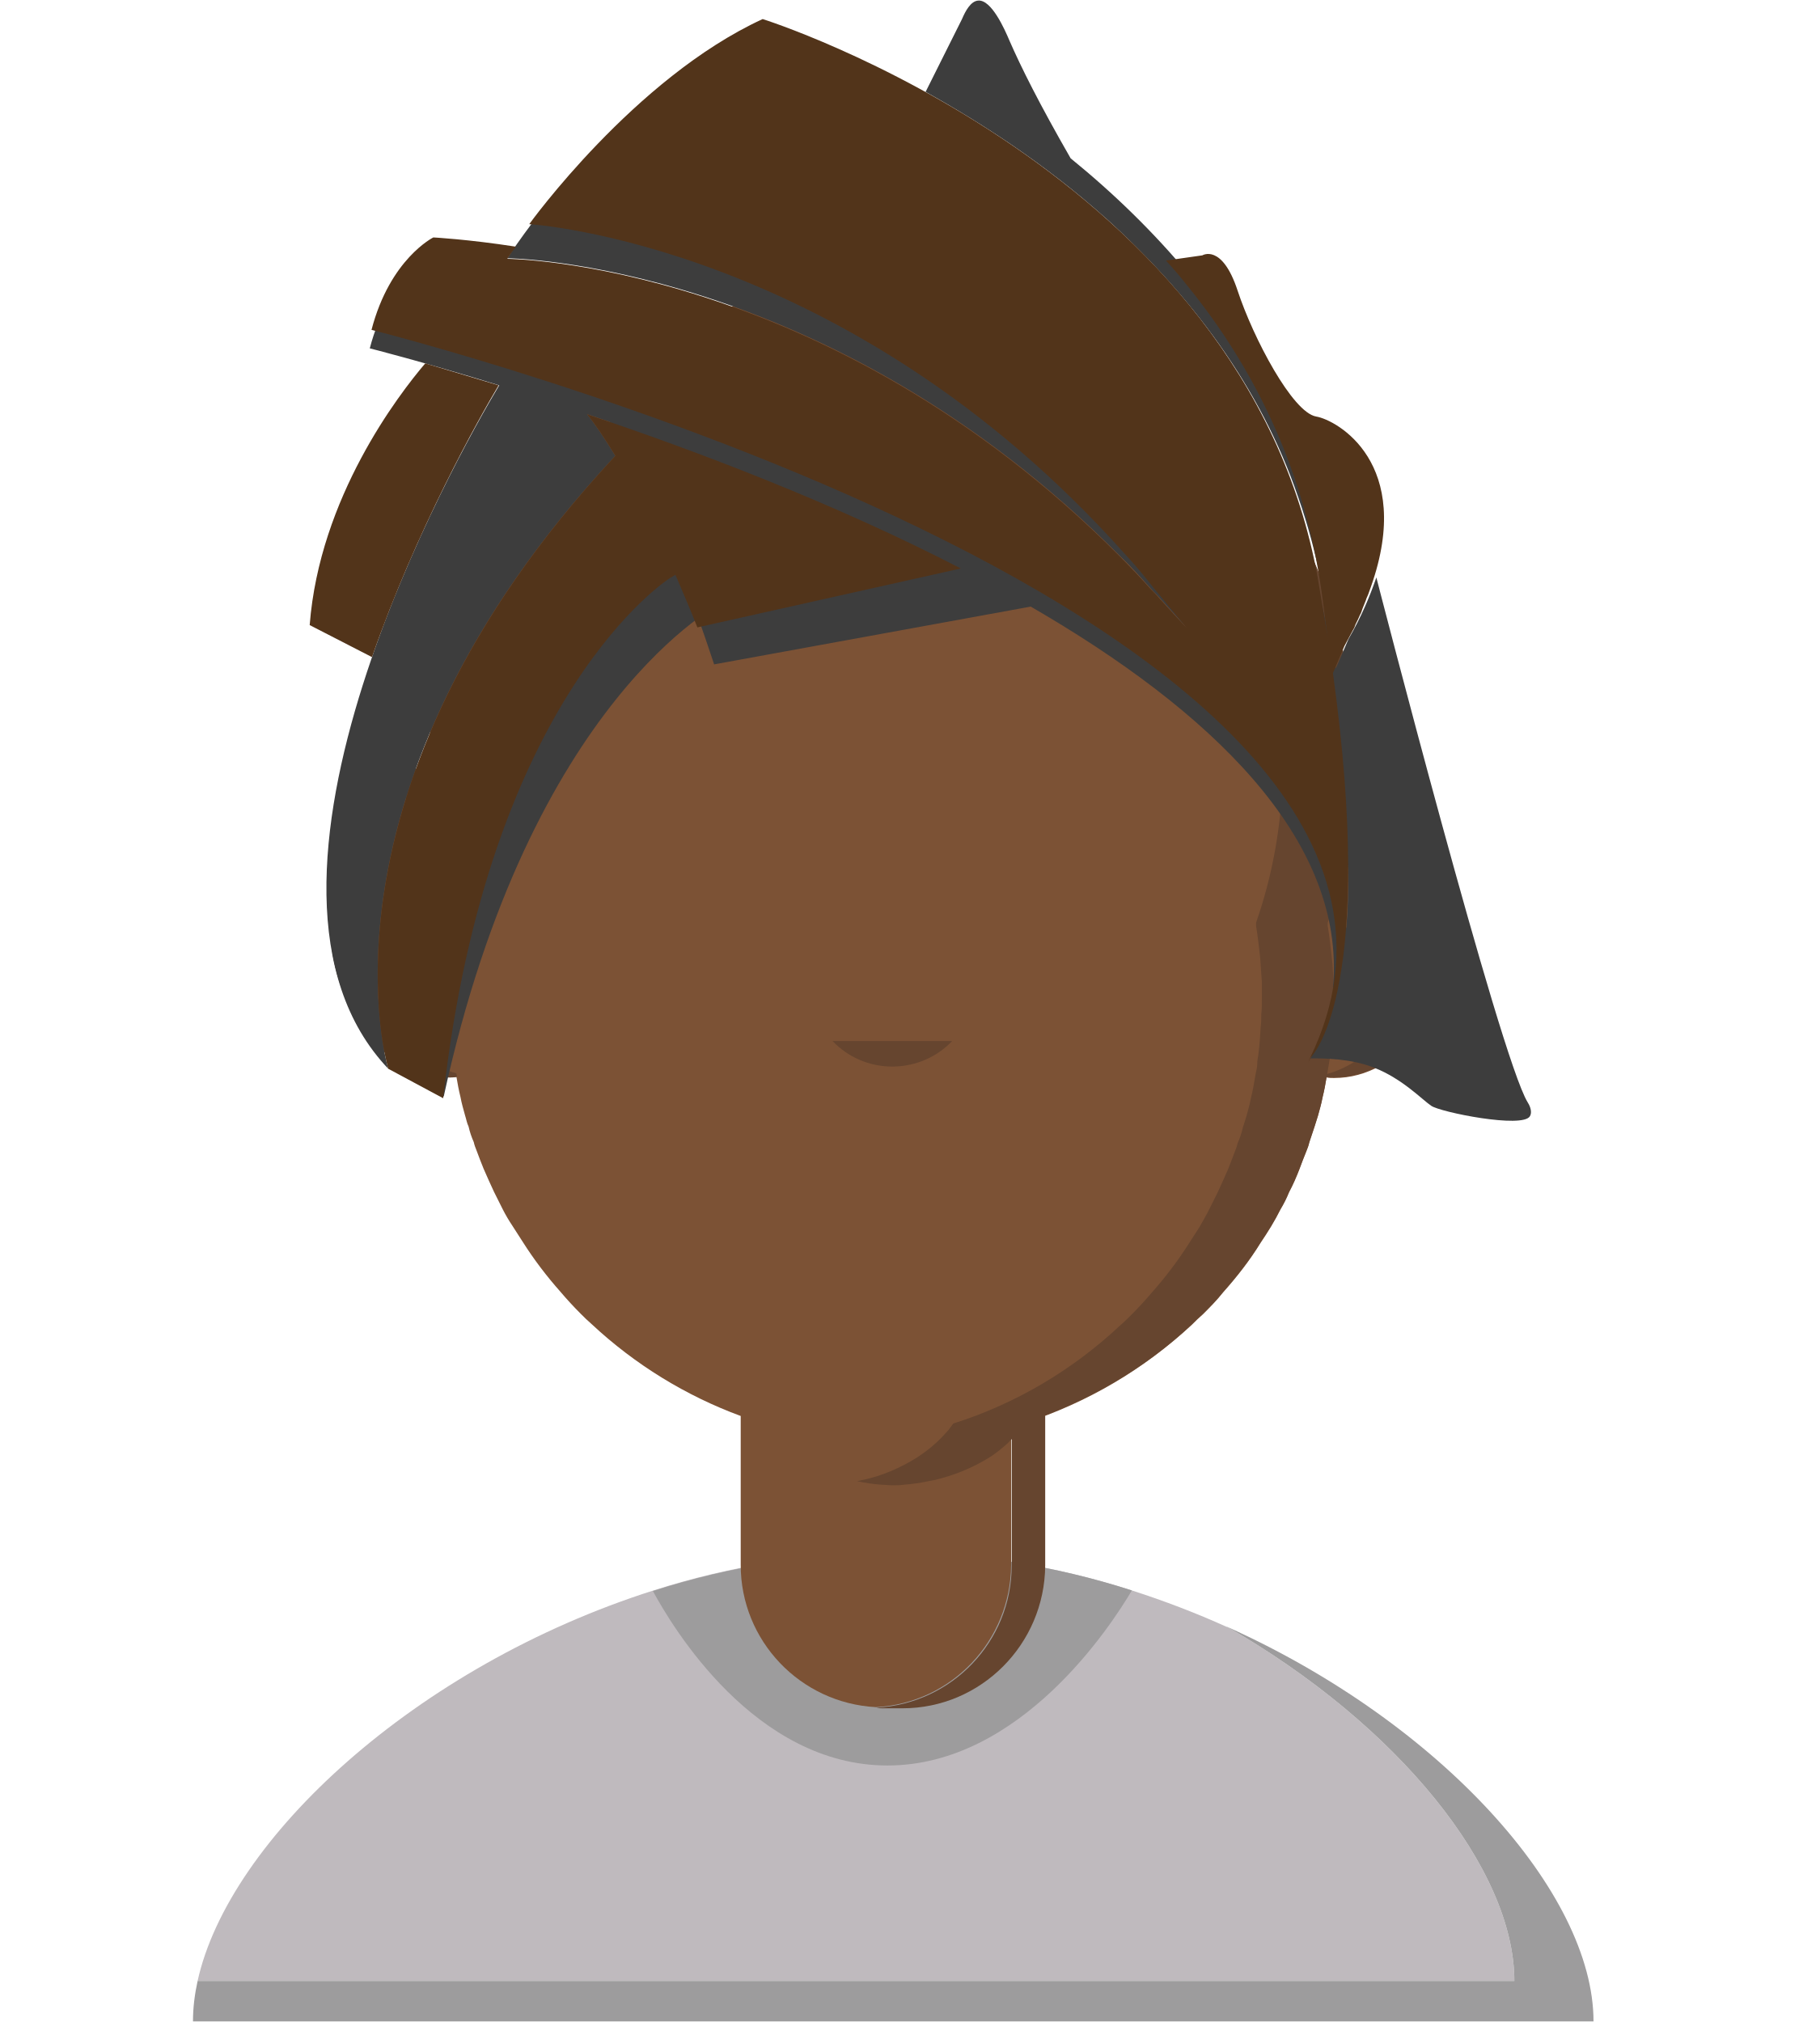
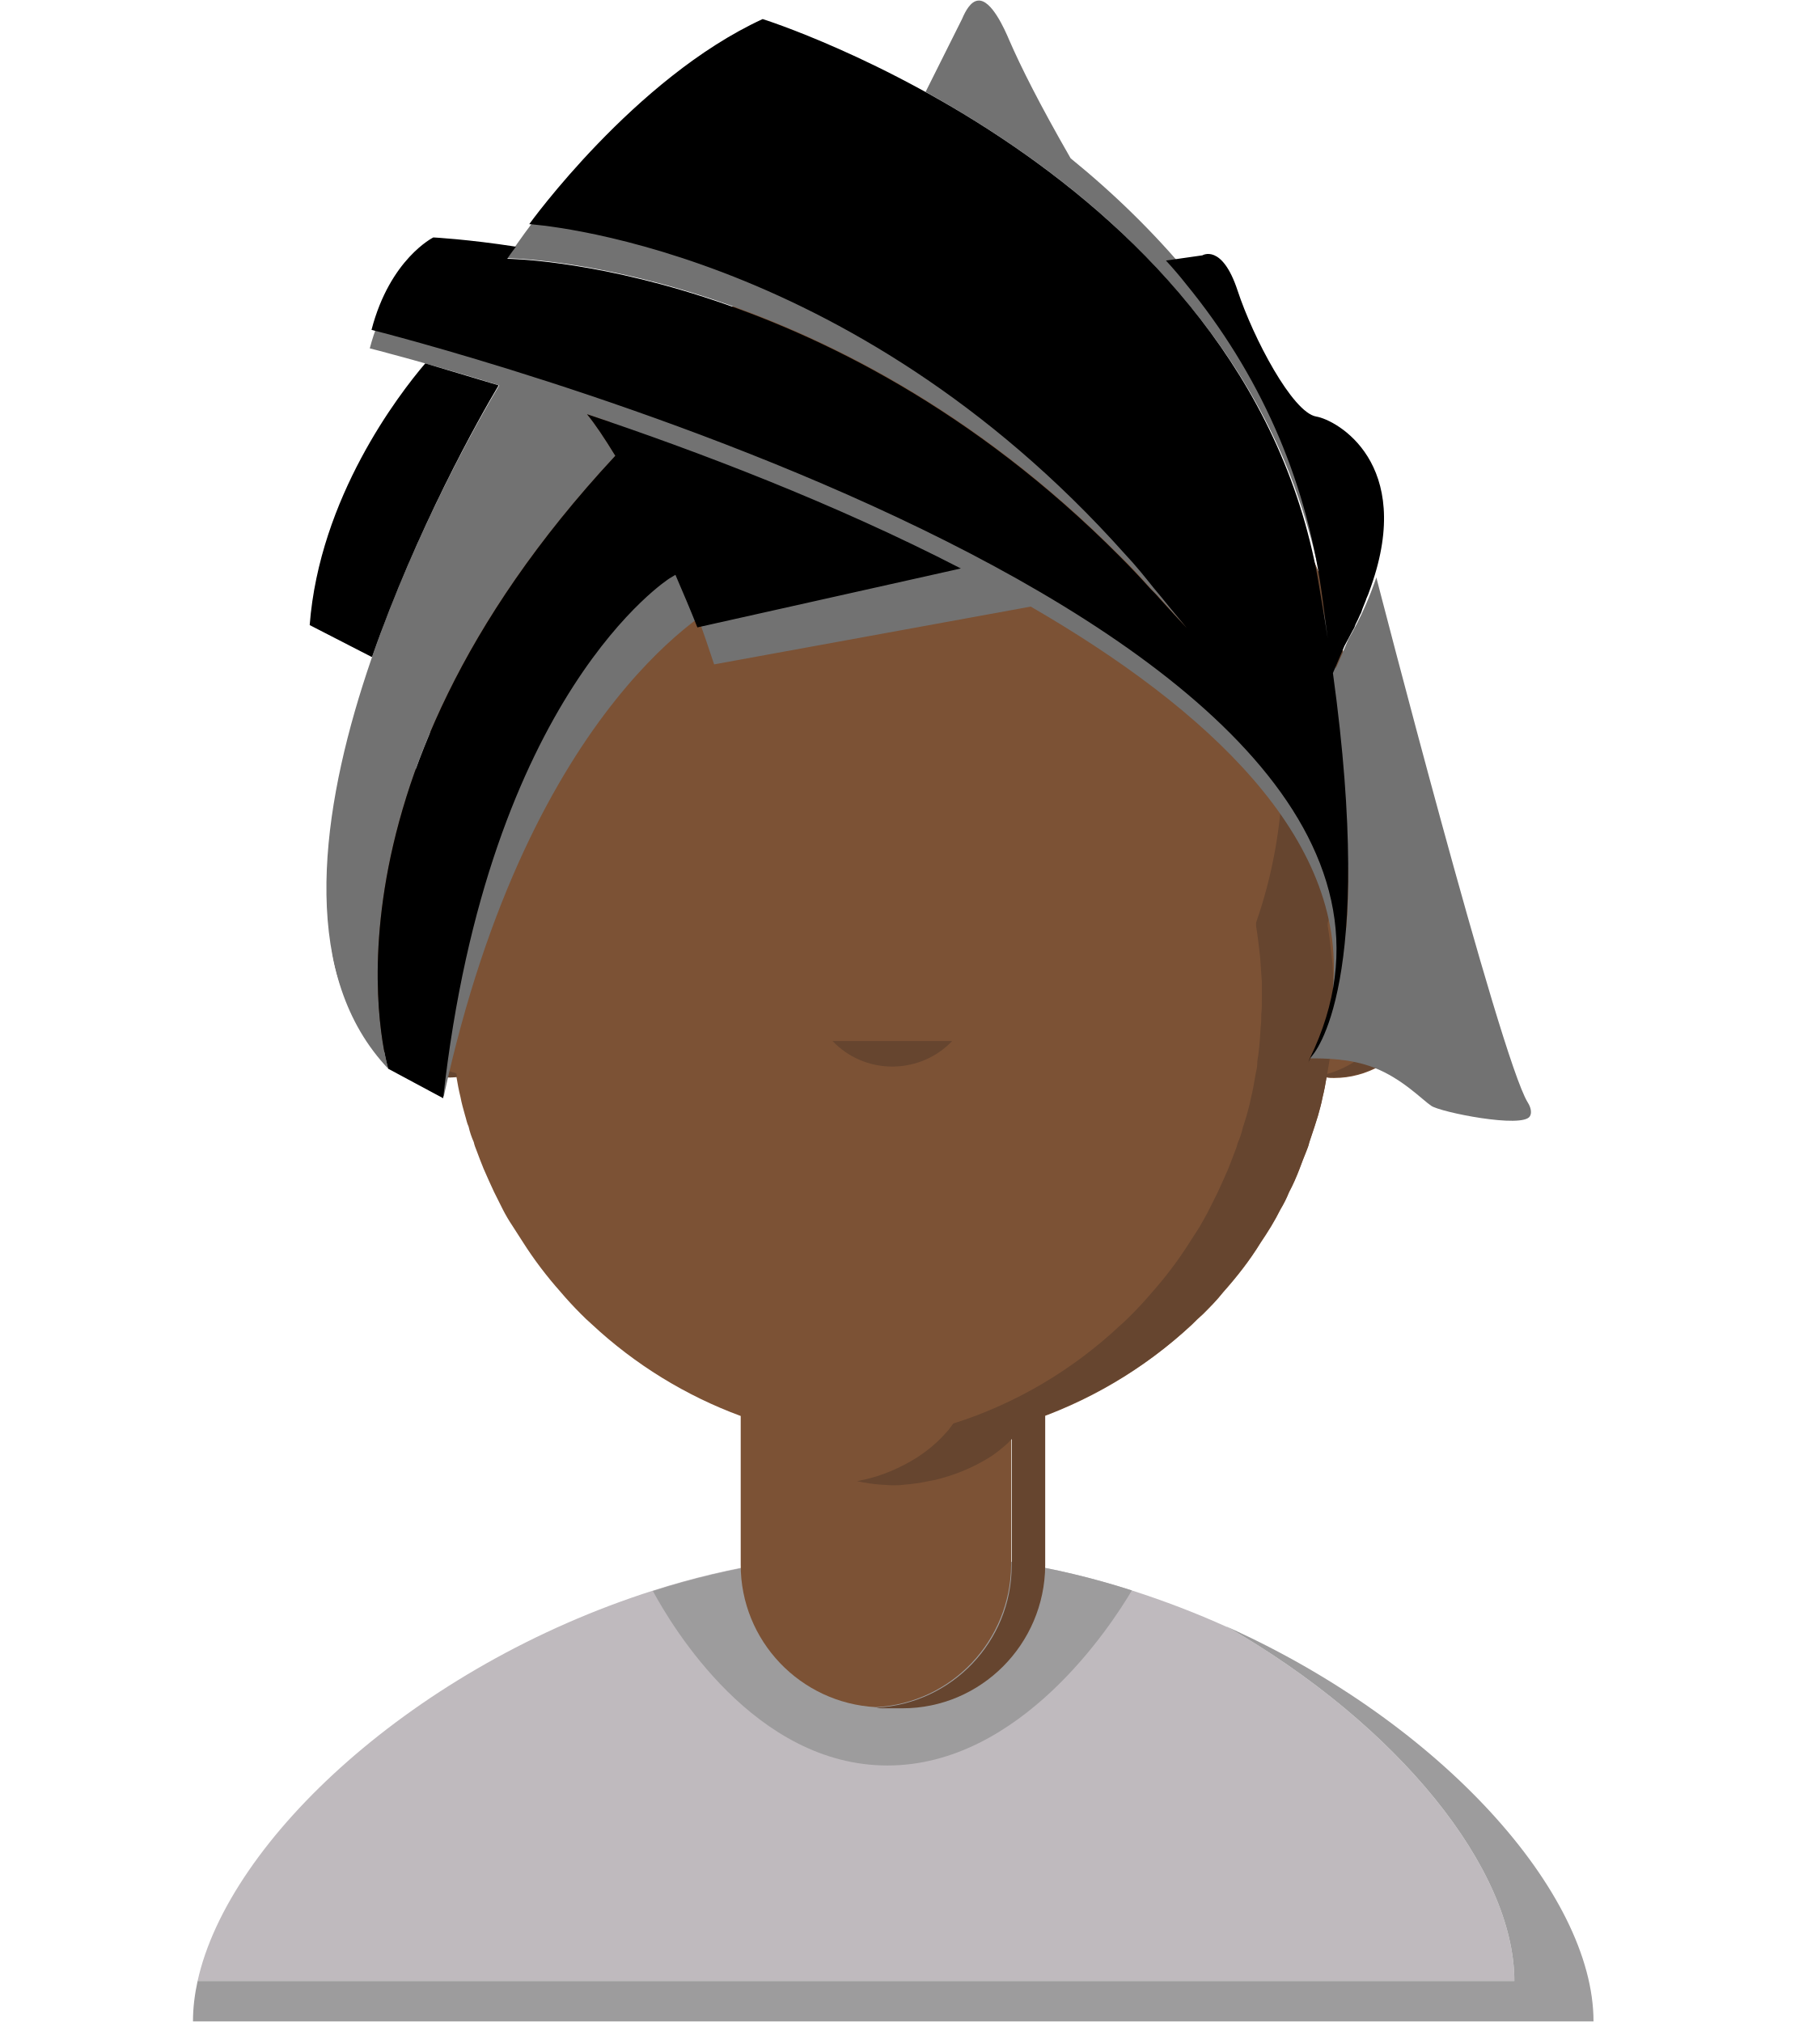
<svg xmlns="http://www.w3.org/2000/svg" version="1.1" id="adult24" x="0px" y="0px" viewBox="0 0 315 350" style="enable-background:new 0 0 315 350;" xml:space="preserve">
  <style type="text/css">
		.st0{fill:#BFBABE;}
		.st1{fill:#9D9C9D;}
		.st2{fill:#7C5235;}
		.st3{fill:#66452F;}
		.st4{fill:#3D3D3D;}
		.st5{fill:#52341A;}
		.st6{display:none;}
		.st7{display:inline;}
		.st9{fill:#727272;}
	</style>
  <path id="shirt" class="st0" d="M262.1,342.9H34.2c5.4-24.5,37.7-54.5,78.9-67.6c13.4-4.3,27.4-6.5,41.5-6.6c14,0.1,28,2.3,41.3,6.6  c5.6,1.8,11.1,3.9,16.4,6.3c0,0,0,0,0.1,0C242,298.6,262.1,323.5,262.1,342.9" />
  <path id="Tracé_9712_6_" class="st1" d="M275.8,349.9H33.4c0-2.4,0.3-4.7,0.8-7h227.9c0-19.4-20.1-44.3-49.7-61.3   C249.3,298.2,275.8,327.6,275.8,349.9" />
  <path id="Tracé_9714_6_" class="st1" d="M195.9,275.3c-3.6,6.1-19.3,30.3-42.3,30.3s-37.3-24.1-40.6-30.2   c13.4-4.3,27.4-6.5,41.5-6.6C168.6,268.8,182.6,271,195.9,275.3" />
  <path id="face" class="st2" d="M234.5,132.5L234.5,132.5L234.5,132.5L234.5,132.5c0-0.3,0-0.6,0-0.9c0-46.2-35.9-83.7-80.1-83.7  s-80.1,37.5-80.1,83.7c0,0.3,0,0.6,0,0.9l0,0l0,0c-9.8,2.2-17.2,13.3-17.2,26.8c0,15,9.3,27.2,20.7,27.2c0.4,0,0.8,0,1.2-0.1  c0.2,1.2,0.4,2.3,0.7,3.5c0.2,1.1,0.5,2.1,0.8,3.2c0.2,0.6,0.3,1.3,0.6,1.9c0.2,0.9,0.5,1.8,0.9,2.7c0.1,0.5,0.3,1,0.5,1.5  c0.4,1.1,0.8,2.1,1.2,3.1c0.6,1.4,1.2,2.7,1.8,4c0.5,1,1,2,1.5,3s1.1,2,1.7,2.9s1.2,1.9,1.8,2.8c1.9,3,4.1,5.9,6.5,8.6  c1.1,1.3,2.3,2.6,3.5,3.8c0.6,0.6,1.2,1.2,1.9,1.8c7.5,7,16.3,12.4,25.8,15.9v25.8c0,13.1,10.3,23.9,23.4,24.6  c13.1-0.7,23.3-11.5,23.4-24.6V249c0.5-0.5,0.9-0.9,1.4-1.4l0,0c0.1,0,0.1-0.1,0.1-0.1c0.3-0.4,0.6-0.8,0.9-1.2  c10.8-3.5,20.6-9.3,28.9-17c0.6-0.6,1.2-1.2,1.9-1.8c1.2-1.2,2.4-2.4,3.5-3.8c2.4-2.7,4.6-5.5,6.5-8.6c0.6-0.9,1.2-1.8,1.8-2.8  s1.1-1.9,1.6-2.9c0.6-1,1.1-2,1.5-3c0.7-1.3,1.3-2.7,1.8-4c0.4-1.1,0.8-2.1,1.2-3.1c0.2-0.5,0.4-1,0.5-1.5c0.3-0.9,0.6-1.8,0.9-2.7  c0.2-0.6,0.4-1.3,0.6-1.9c0.3-1.1,0.6-2.1,0.8-3.2c0.3-1.2,0.5-2.3,0.7-3.5l0,0c0.4,0.1,0.8,0.1,1.3,0.1c11.4,0,20.7-12.2,20.7-27.2  C251.7,145.9,244.2,134.7,234.5,132.5z" />
  <path id="Tracé_9710_6_" class="st3" d="M57.1,159.3c0,15,9.3,27.2,20.7,27.2c0.4,0,0.8,0,1.3-0.1c0-0.2-0.1-0.4-0.1-0.6   c-9.3-2.6-16.4-13.5-16.4-26.6c0-2.8,0.3-5.6,1-8.3c1.4-6.6,5.2-12.4,10.7-16.2c0-0.7-0.1-1.5-0.1-2.3l0,0   c-7.7,1.8-13.9,9-16.2,18.5C57.5,153.7,57.1,156.5,57.1,159.3" />
  <path class="st3" d="M250.7,151c-2.3-9.5-8.5-16.8-16.2-18.5l0,0c0,0.8,0,1.5-0.1,2.3c5.5,3.8,9.4,9.6,10.7,16.2   c0.7,2.7,1,5.5,1,8.3c0,13.1-7,24-16.4,26.6c0.1-0.6,0.2-1.2,0.3-1.7c0.1-0.6,0.2-1.1,0.2-1.7c0.2-1.6,0.4-3.2,0.4-4.8   c0.1-0.7,0.1-1.4,0.1-2.1c0.1-0.9,0.1-1.9,0.1-2.8s0-1.9,0-2.8c-0.1-1.4-0.1-2.9-0.3-4.3c-0.2-1.8-0.4-3.6-0.7-5.4v-0.4v-0.2   c2.7-8,4.3-16.4,4.6-24.9c0-0.7,0.1-1.5,0.1-2.3l0,0v-0.9c0-16.6-4.7-32.9-13.7-46.9c2.7,11,1.3,26.4,1.3,46.9v0.9l0,0   c0,0.8,0,1.5-0.1,2.3c-0.3,8.5-1.8,16.9-4.6,24.9v0.2v0.4c0.3,1.8,0.5,3.6,0.7,5.4c0.1,1.4,0.2,2.8,0.3,4.3c0,0.9,0,1.8,0,2.8   c0,0.9,0,1.9-0.1,2.8c0,0.7,0,1.4-0.1,2.1c-0.1,1.6-0.2,3.3-0.4,4.8c-0.1,0.6-0.2,1.1-0.2,1.7s-0.2,1.2-0.3,1.8l-0.1,0.6   c-0.2,1.2-0.4,2.3-0.7,3.5c-0.2,1.1-0.5,2.1-0.8,3.2c-0.2,0.6-0.4,1.3-0.6,1.9c-0.2,0.9-0.5,1.8-0.9,2.7c-0.1,0.5-0.3,1-0.5,1.5   c-0.4,1.1-0.8,2.1-1.2,3.1c-0.6,1.4-1.2,2.7-1.8,4c-0.5,1-1,2-1.5,3s-1.1,2-1.6,2.9c-0.6,0.9-1.2,1.9-1.8,2.8   c-1.9,3-4.1,5.9-6.5,8.6c-1.1,1.3-2.3,2.6-3.5,3.8c-0.6,0.6-1.2,1.2-1.9,1.8c-8.2,7.7-18.1,13.6-28.9,17c-0.3,0.4-0.6,0.8-0.9,1.2   l-0.1,0.1l0,0c-1.2,1.4-2.5,2.6-4,3.7c-0.4,0.3-0.9,0.6-1.3,0.9c-2.9,1.8-6.1,3.2-9.5,3.9l-0.9,0.2h0.1c1.4,0.3,2.8,0.5,4.2,0.6   c0.6,0,1.2,0.1,1.9,0.1s1.2,0,1.9-0.1c1.4-0.1,2.8-0.3,4.2-0.6c0.4-0.1,0.7-0.1,1.1-0.2c3.4-0.8,6.6-2.1,9.5-3.9   c0.5-0.3,0.9-0.6,1.3-0.9c0.9-0.7,1.8-1.4,2.6-2.3V271c0,13.1-10.3,23.9-23.4,24.6c0.4,0.1,0.8,0.1,1.2,0.1h3.3   c13.6,0,24.6-11.1,24.7-24.7v-26c9.4-3.6,18.1-8.9,25.4-15.8c0.6-0.6,1.2-1.2,1.9-1.8c1.2-1.2,2.4-2.4,3.5-3.8   c2.4-2.7,4.6-5.5,6.5-8.6c0.6-0.9,1.2-1.8,1.8-2.8s1.1-1.9,1.6-2.9c0.6-1,1.1-2,1.5-3c0.7-1.3,1.3-2.7,1.8-4   c0.4-1.1,0.8-2.1,1.2-3.1c0.2-0.5,0.4-1,0.5-1.5c0.3-0.9,0.6-1.8,0.9-2.7c0.2-0.6,0.4-1.3,0.6-1.9c0.3-1.1,0.6-2.1,0.8-3.2   c0.3-1.2,0.5-2.3,0.7-3.5l0,0c0.4,0.1,0.8,0.1,1.3,0.1c11.4,0,20.7-12.2,20.7-27.2C251.7,156.5,251.3,153.7,250.7,151z" />
  <path id="Tracé_9722_6_" class="st3" d="M144.1,180.2c5.4,5.7,14.5,5.9,20.2,0.5c0.2-0.2,0.3-0.3,0.5-0.5" />
-   <path id="hair-dark" class="st4" d="M67.8,183.8c0,0-9.7-49.3,49.8-101.5c2.4,5.1,5.3,11.9,8.4,21.5l-1,0.5c0,0-33.2,16.5-48.2,85.5  L67.8,183.8z M264.4,190.8c-4.8-7.8-26.2-90.9-26.2-90.9l0,0.1c-1.1,3.2-2.6,6.8-4.8,10.6l-2.2,5.1c-0.5-5-1.1-9.9-1.8-14.9  c-2.8-19.7-10.9-37.6-23.4-53c-6.2-7.5-13.2-14.3-20.7-20.4c-5.4-9.4-8.6-15.8-10.6-20.4c-0.8-1.9-3.1-7.1-5.4-6.9  c-1.3,0.1-2.2,1.8-2.8,3.2l-6.3,12.6c9.7,5.4,20.7,12.5,31.1,21.8c0,0,0-0.1-0.1-0.1C206,50.9,218.2,67,224.7,86.1  c3.3,9.4,5.2,19.6,6.4,29.8l0,0c-1-5.3-2.2-11.1-3.7-17.3C211,28.8,126.2,7.1,126.2,7.1c-21.6,11.4-38.4,37.6-38.4,37.6  s55.2,0.4,106,51.5l0,0c1.9,1.8,3.6,3.7,5.3,5.6c0.5,0.6,1.1,1.1,1.6,1.7c16.3,18.1,18.7,17.8,31.8,44.7c0,0,0.3,0.7,0.8,2  c0.1,3.8,0,7.3-0.3,10.5c-0.7-4.4-2.9-7.6-2.9-7.6c-11.6-27.6-14-27.4-29.3-46.4c-0.5-0.6-1-1.2-1.5-1.8  c-22.8-29-68.4-48.3-68.4-48.3c-20.5-10.2-56.2-12.3-56.2-12.3s-7.5,3.7-10.7,16c0,0,8.8,2.2,22.4,6.4C79,79,37.2,153.4,67.2,185  c0,0-14.7-48.1,39.2-106l0.1-0.1c-1.9-3.1-3.5-5.5-4.9-7.2c1.3,0.4,2.6,0.9,3.9,1.3c4.2,6.6,10.5,19,18.1,42l54.8-10  c30.6,17.7,54.7,40.1,52.3,66l0.5,0c0-0.1,0.1-0.1,0.1-0.2c-1.7,7.3-4,11.6-4.5,12.4c2.4,0,6.9,0,11,1.6c4.9,1.9,8.4,5.6,9.9,6.6  c1.5,1.1,15.9,4,17.1,1.8C265.3,192.3,264.6,191.1,264.4,190.8z" />
-   <path id="hair-light" class="st5" d="M86.3,66.7c-3.4,5.7-14.2,24.9-21.9,47h-0.1l-10.7-5.5c1.7-22.1,15.4-39.9,20-45.3  C77,63.9,81.3,65.2,86.3,66.7z M227.8,72.1c-4.1-0.7-10.9-13.6-13.6-21.8c-2.7-8.2-6.1-6.1-6.1-6.1l-6.3,0.9  c1.2,1.3,2.4,2.7,3.5,4.1c12.6,15.4,20.6,33.3,23.4,53c0.4,2.8,0.7,5.5,1.1,8.3c-0.5-3.3-1.1-6.7-1.7-10.3  C215.5,29.5,132,3.3,132,3.3c-22.2,10.2-40.4,35.5-40.4,35.5s55.1,3.3,103.1,57.1l0,0c1.8,1.9,3.4,3.9,5,5.9c0.5,0.6,1,1.2,1.5,1.8  c1.5,1.9,2.9,3.5,4.2,5.1c-1.4-1.5-3-3.2-4.7-5.1c-0.5-0.6-1.1-1.2-1.6-1.7c-1.7-1.9-3.5-3.8-5.3-5.6l0,0  c-50.8-51.1-106-51.5-106-51.5s0.5-0.8,1.5-2.1C80.9,41.4,75,41.1,75,41.1s-7.5,3.7-10.7,16c0,0,199.6,49.8,162.4,126.1l-0.3,0.8  c0.1-0.3,0.3-0.6,0.4-0.9c0.9-0.9,11.3-12.9,3.9-66.6l2-4.7c0.5-0.9,1-1.9,1.5-2.8c0.2-0.3,0.3-0.6,0.4-0.9c0.3-0.6,0.6-1.2,0.8-1.7  c0.2-0.3,0.3-0.7,0.4-1c0.2-0.5,0.4-1,0.6-1.5c0.1-0.4,0.3-0.7,0.4-1c0.2-0.5,0.3-0.9,0.5-1.4C244.8,80.2,231.4,72.7,227.8,72.1z   M101.6,71.7c1.4,1.7,3,4.1,4.9,7.2l-0.1,0.1c-53.9,58-39.2,106-39.2,106l9.5,5.1c7.8-70.2,39.2-90,39.2-90l1-0.6  c1.2,2.8,2.5,5.8,3.8,9.1l45.6-10.2C144.4,87.1,120.7,78.1,101.6,71.7z" />
+   <path id="hair-dark" class="st9" d="M67.8,183.8c0,0-9.7-49.3,49.8-101.5c2.4,5.1,5.3,11.9,8.4,21.5l-1,0.5c0,0-33.2,16.5-48.2,85.5  L67.8,183.8z M264.4,190.8c-4.8-7.8-26.2-90.9-26.2-90.9l0,0.1c-1.1,3.2-2.6,6.8-4.8,10.6l-2.2,5.1c-0.5-5-1.1-9.9-1.8-14.9  c-2.8-19.7-10.9-37.6-23.4-53c-6.2-7.5-13.2-14.3-20.7-20.4c-5.4-9.4-8.6-15.8-10.6-20.4c-0.8-1.9-3.1-7.1-5.4-6.9  c-1.3,0.1-2.2,1.8-2.8,3.2l-6.3,12.6c9.7,5.4,20.7,12.5,31.1,21.8c0,0,0-0.1-0.1-0.1C206,50.9,218.2,67,224.7,86.1  c3.3,9.4,5.2,19.6,6.4,29.8l0,0c-1-5.3-2.2-11.1-3.7-17.3C211,28.8,126.2,7.1,126.2,7.1c-21.6,11.4-38.4,37.6-38.4,37.6  s55.2,0.4,106,51.5l0,0c1.9,1.8,3.6,3.7,5.3,5.6c0.5,0.6,1.1,1.1,1.6,1.7c16.3,18.1,18.7,17.8,31.8,44.7c0,0,0.3,0.7,0.8,2  c0.1,3.8,0,7.3-0.3,10.5c-0.7-4.4-2.9-7.6-2.9-7.6c-11.6-27.6-14-27.4-29.3-46.4c-0.5-0.6-1-1.2-1.5-1.8  c-22.8-29-68.4-48.3-68.4-48.3c-20.5-10.2-56.2-12.3-56.2-12.3s-7.5,3.7-10.7,16c0,0,8.8,2.2,22.4,6.4C79,79,37.2,153.4,67.2,185  c0,0-14.7-48.1,39.2-106l0.1-0.1c-1.9-3.1-3.5-5.5-4.9-7.2c1.3,0.4,2.6,0.9,3.9,1.3c4.2,6.6,10.5,19,18.1,42l54.8-10  c30.6,17.7,54.7,40.1,52.3,66l0.5,0c0-0.1,0.1-0.1,0.1-0.2c-1.7,7.3-4,11.6-4.5,12.4c2.4,0,6.9,0,11,1.6c4.9,1.9,8.4,5.6,9.9,6.6  c1.5,1.1,15.9,4,17.1,1.8C265.3,192.3,264.6,191.1,264.4,190.8z" />
+   <path id="hair-light" class="st8" d="M86.3,66.7c-3.4,5.7-14.2,24.9-21.9,47h-0.1l-10.7-5.5c1.7-22.1,15.4-39.9,20-45.3  C77,63.9,81.3,65.2,86.3,66.7z M227.8,72.1c-4.1-0.7-10.9-13.6-13.6-21.8c-2.7-8.2-6.1-6.1-6.1-6.1l-6.3,0.9  c1.2,1.3,2.4,2.7,3.5,4.1c12.6,15.4,20.6,33.3,23.4,53c0.4,2.8,0.7,5.5,1.1,8.3c-0.5-3.3-1.1-6.7-1.7-10.3  C215.5,29.5,132,3.3,132,3.3c-22.2,10.2-40.4,35.5-40.4,35.5s55.1,3.3,103.1,57.1l0,0c1.8,1.9,3.4,3.9,5,5.9c0.5,0.6,1,1.2,1.5,1.8  c1.5,1.9,2.9,3.5,4.2,5.1c-1.4-1.5-3-3.2-4.7-5.1c-0.5-0.6-1.1-1.2-1.6-1.7c-1.7-1.9-3.5-3.8-5.3-5.6l0,0  c-50.8-51.1-106-51.5-106-51.5s0.5-0.8,1.5-2.1C80.9,41.4,75,41.1,75,41.1s-7.5,3.7-10.7,16c0,0,199.6,49.8,162.4,126.1l-0.3,0.8  c0.1-0.3,0.3-0.6,0.4-0.9c0.9-0.9,11.3-12.9,3.9-66.6l2-4.7c0.5-0.9,1-1.9,1.5-2.8c0.2-0.3,0.3-0.6,0.4-0.9c0.3-0.6,0.6-1.2,0.8-1.7  c0.2-0.3,0.3-0.7,0.4-1c0.2-0.5,0.4-1,0.6-1.5c0.1-0.4,0.3-0.7,0.4-1c0.2-0.5,0.3-0.9,0.5-1.4C244.8,80.2,231.4,72.7,227.8,72.1z   M101.6,71.7c1.4,1.7,3,4.1,4.9,7.2l-0.1,0.1c-53.9,58-39.2,106-39.2,106l9.5,5.1c7.8-70.2,39.2-90,39.2-90l1-0.6  c1.2,2.8,2.5,5.8,3.8,9.1l45.6-10.2C144.4,87.1,120.7,78.1,101.6,71.7z" />
  <g id="glasses" class="st6">
    <path class="st7" d="M74.8,142.4c2.8,2.7,3,10.5,3,10.5c2.8,22.3,13.3,27.7,30.4,27.7s20.8-3.8,25.7-7.6   c4.9-3.9,8.6-17.6,10.2-22.4c1.6-4.9,8.9-5.3,8.9-5.3s7.4,0.5,8.9,5.3c1.6,4.9,5.3,18.6,10.2,22.4c4.9,3.9,8.6,7.6,25.7,7.6   s27.5-5.4,30.4-27.7c0,0,0.3-7.8,3-10.5s4.1-2.7,4.1-4.9s4-5.7-7.2-6.5c-11.1-0.8-16.6-2-28.4-2c-11.9,0-30.7,0.1-33.9,3.3   c-3.2,3.2-7,4.1-13.6,4.1s-9-1-12.1-4.1s-22-3.3-33.9-3.3s-17.3,1.2-28.4,2s-7.2,4.3-7.2,6.5S72,139.7,74.8,142.4z M175,135.5   c10.2-3.1,35.2-4.1,46.3-0.5c0,0,4.5,1.2,4.4,7.4c-0.1,6.3-2.6,19.9-4.4,23.8s-3.6,11.2-23.9,11.8s-27.2-10.2-29.4-20   C165.7,148.4,164.8,138.6,175,135.5z M85.3,135.1c11-3.7,36.1-2.7,46.3,0.5s9.3,12.9,7.1,22.6c-2.2,9.8-9.1,20.5-29.4,20   c-20.3-0.6-22.1-7.8-23.9-11.8s-4.3-17.6-4.4-23.8C80.8,136.2,85.3,135.1,85.3,135.1z" />
    <path class="st7" d="M235.4,142.1c-1.7-5.6-5.3-9.7-10.6-12.1c-5.4-2.4-12.2-3.6-20.4-3.6c-11.2,0-23.1,2.3-25.9,3.5   c-0.1,0-0.2,0.1-0.4,0.1c-5.7,2.4-9.6,6.1-11.9,10.9c-11.4-4.5-22.8-1.5-27.2,0.1c-2.2-4.8-6.2-8.6-11.9-10.9   c-0.1-0.1-0.3-0.1-0.4-0.2c-2.8-1.2-14.6-3.5-25.8-3.5c-8.2,0-15,1.2-20.4,3.6c-5.3,2.4-8.9,6.5-10.6,12.1c-2.5-0.1-7-0.2-7,1.2   c0,1.3,3.7,2,6.3,2.3c0,0.1,0,0.1,0,0.2c-1,7.1,0.8,13.6,1.6,15.9v0.5L71,163c6.8,16.3,19,26,33.5,26h0.3c0.3,0,27-0.6,34.6-26.5   c1.7-5.9,2.2-11.3,1.4-15.9c3.6-1.3,13.9-4.3,23.9-0.1c-0.8,4.6-0.3,10.2,1.4,16.1c7.6,25.9,34.3,26.4,34.6,26.4h0.3   c14.5,0,26.7-9.7,33.4-26.1l0.2-0.6v-0.6c0.8-2.3,2.7-8.8,1.6-15.9c0-0.1,0-0.2,0-0.3c2.5-0.4,5.6-1.1,5.6-2.2   C241.8,142,238,141.9,235.4,142.1z M135.9,160.5c-6.3,21.2-27.4,22.6-31.1,22.6s-20.8,0.3-30.3-22.6c0,0-7.4-20.1,7.4-26.6   c14.7-6.5,41-1.2,43.7,0C128.4,135.1,142.2,139.4,135.9,160.5z M231.1,160.5c-9.4,22.9-26.5,22.6-30.3,22.6s-24.8-1.4-31.1-22.6   c-6.3-21.1,7.6-25.4,10.3-26.6c2.7-1.2,29-6.5,43.7,0C238.4,140.5,231.1,160.5,231.1,160.5z" />
    <path class="st7" d="M82.8,167.8c3.7,1.6,37.7,8.9,52.3,2.9c14.6-5.9,6.6-20.3,18.4-19.9c11.8-0.4,3.9,14,18.4,19.9   c14.6,5.9,48.5-1.4,52.3-2.9c3.7-1.6,3.6-10,4.7-12.6s6.5-4.3,6.5-4.3v-13.6c-7.8-3.7-47-1.8-56.5,0s-24.9,5.3-24.9,5.3   s-14.8-3.5-24.2-5.3s-49.8-3.7-55.3,0v13.6c0,0,3.8,1.8,5,4.3C80.8,157.8,79.1,166.2,82.8,167.8z M164.6,144.9   c2.9-2.3,22.5-8.1,53.4-5.7c1.7,0.1,5.6,1.3,5.7,3.8s0.1,16-0.7,17.8s-1.3,6-18.6,8.4s-31.8,0.5-35.5-4.5   C165.1,159.7,161.7,147.1,164.6,144.9z M83.4,143c0.1-2.5,4-3.7,5.7-3.8c31-2.4,50.5,3.4,53.5,5.7c2.9,2.3-0.6,14.9-4.3,19.9   s-18.3,6.9-35.5,4.5c-17.3-2.4-17.8-6.5-18.6-8.4C83.2,158.9,83.2,145.5,83.4,143z" />
  </g>
  <g id="facial-hair" class="st6">
    <path id="beard" class="st5 st7" d="M204.9,218.4c-11.8,8.4-31.8,8.5-37.3,0.4c-1.7-2.5-1.8-5.5-1.5-8c-1.8,0.2-6.8,0.3-11.8,0.3   s-10.1-0.1-11.8-0.3c0.3,2.4,0.1,5.1-1.4,7.5c-5.5,8.4-27.9,9.5-38.4-0.7c-12.9-12.5-14.2-48.2-17.9-60.8c-0.1-0.2-0.2-0.7-0.3-0.7   c-2.3-0.2-9.6,54.9,2.8,69.3c1.6,2.5,11.7,18.6,23.7,26.2c0.4-1.4-1-2.4-0.5-3.7c5.7,8.5,11.4,11.9,21.3,16.9c-1-2.3,0,0-0.7-2.3   c4.7,7.9,22.5,12.5,23.3,12.4c0.8,0.1,18.6-4.5,23.3-12.4c-0.7,2.3,0.4,0-0.7,2.3c9.9-5,15.5-8.4,21.2-16.9   c0.5,1.3-0.9,2.3-0.5,3.7c12-7.7,21.1-22.4,23.7-26.2c13.2-15.3,5.8-55.7,3.9-64.9c0-0.1-0.2-1-0.5-1.1   C222.4,159.2,226.1,203.2,204.9,218.4z" />
    <path id="mustache" class="st5 st7" d="M177.6,186.9c-6.5-1.1-17.4-2.6-23.5,1.2c-6.1-3.8-17.1-2.3-23.5-1.2c-8.1,1.2-13.9,7.6-20,13.4   c-2.4,2.3-5,4.6-8.3,5.9c5.3,3.4,21.3-2.3,24.1-4c-0.3,0.9-0.2,2.4-0.5,3.2c4.1,1,10.4-2.6,13.4-6.1c-0.3,1.3-0.1,3.2-0.8,4.6   c3.6,0.6,14.1-2.4,15.5-4.1c1.4,1.8,12,4.8,15.5,4.1c-0.6-1.3-0.5-3.2-0.8-4.6c3.1,3.4,9.3,7.1,13.4,6.1c-0.3-0.9-0.2-2.4-0.5-3.2   c2.8,1.7,18.8,7.4,24.1,4c-3.2-1.3-5.9-3.6-8.3-5.9C191.5,194.5,185.7,188.1,177.6,186.9z" />
    <g id="mustache-beard" class="st7">
      <path class="st5" d="M204.9,218.4c-11.8,8.4-31.8,8.5-37.3,0.4c-1.7-2.5-1.8-5.5-1.5-8c-1.8,0.2-6.8,0.3-11.8,0.3    s-10.1-0.1-11.8-0.3c0.3,2.4,0.1,5.1-1.4,7.5c-5.5,8.4-27.9,9.5-38.4-0.7c-12.9-12.5-14.2-48.2-17.9-60.8    c-0.1-0.2-0.2-0.7-0.3-0.7c-2.3-0.2-9.6,54.9,2.8,69.3c1.6,2.5,11.7,18.6,23.7,26.2c0.4-1.4-1-2.4-0.5-3.7    c5.7,8.5,11.4,11.9,21.3,16.9c-1-2.3,0,0-0.7-2.3c4.7,7.9,22.5,12.5,23.3,12.4c0.8,0.1,18.6-4.5,23.3-12.4c-0.7,2.3,0.4,0-0.7,2.3    c9.9-5,15.5-8.4,21.2-16.9c0.5,1.3-0.9,2.3-0.5,3.7c12-7.7,21.1-22.4,23.7-26.2c13.2-15.3,5.8-55.7,3.9-64.9c0-0.1-0.2-1-0.5-1.1    C222.4,159.2,226.1,203.2,204.9,218.4z" />
      <path class="st5" d="M177.6,186.9c-6.5-1.1-17.4-2.6-23.5,1.2c-6.1-3.8-17.1-2.3-23.5-1.2c-8.1,1.2-13.9,7.6-20,13.4    c-2.4,2.3-5,4.6-8.3,5.9c5.3,3.4,21.3-2.3,24.1-4c-0.3,0.9-0.2,2.4-0.5,3.2c4.1,1,10.4-2.6,13.4-6.1c-0.3,1.3-0.1,3.2-0.8,4.6    c3.6,0.6,14.1-2.4,15.5-4.1c1.4,1.8,12,4.8,15.5,4.1c-0.6-1.3-0.5-3.2-0.8-4.6c3.1,3.4,9.3,7.1,13.4,6.1c-0.3-0.9-0.2-2.4-0.5-3.2    c2.8,1.7,18.8,7.4,24.1,4c-3.2-1.3-5.9-3.6-8.3-5.9C191.5,194.5,185.7,188.1,177.6,186.9z" />
    </g>
  </g>
</svg>
